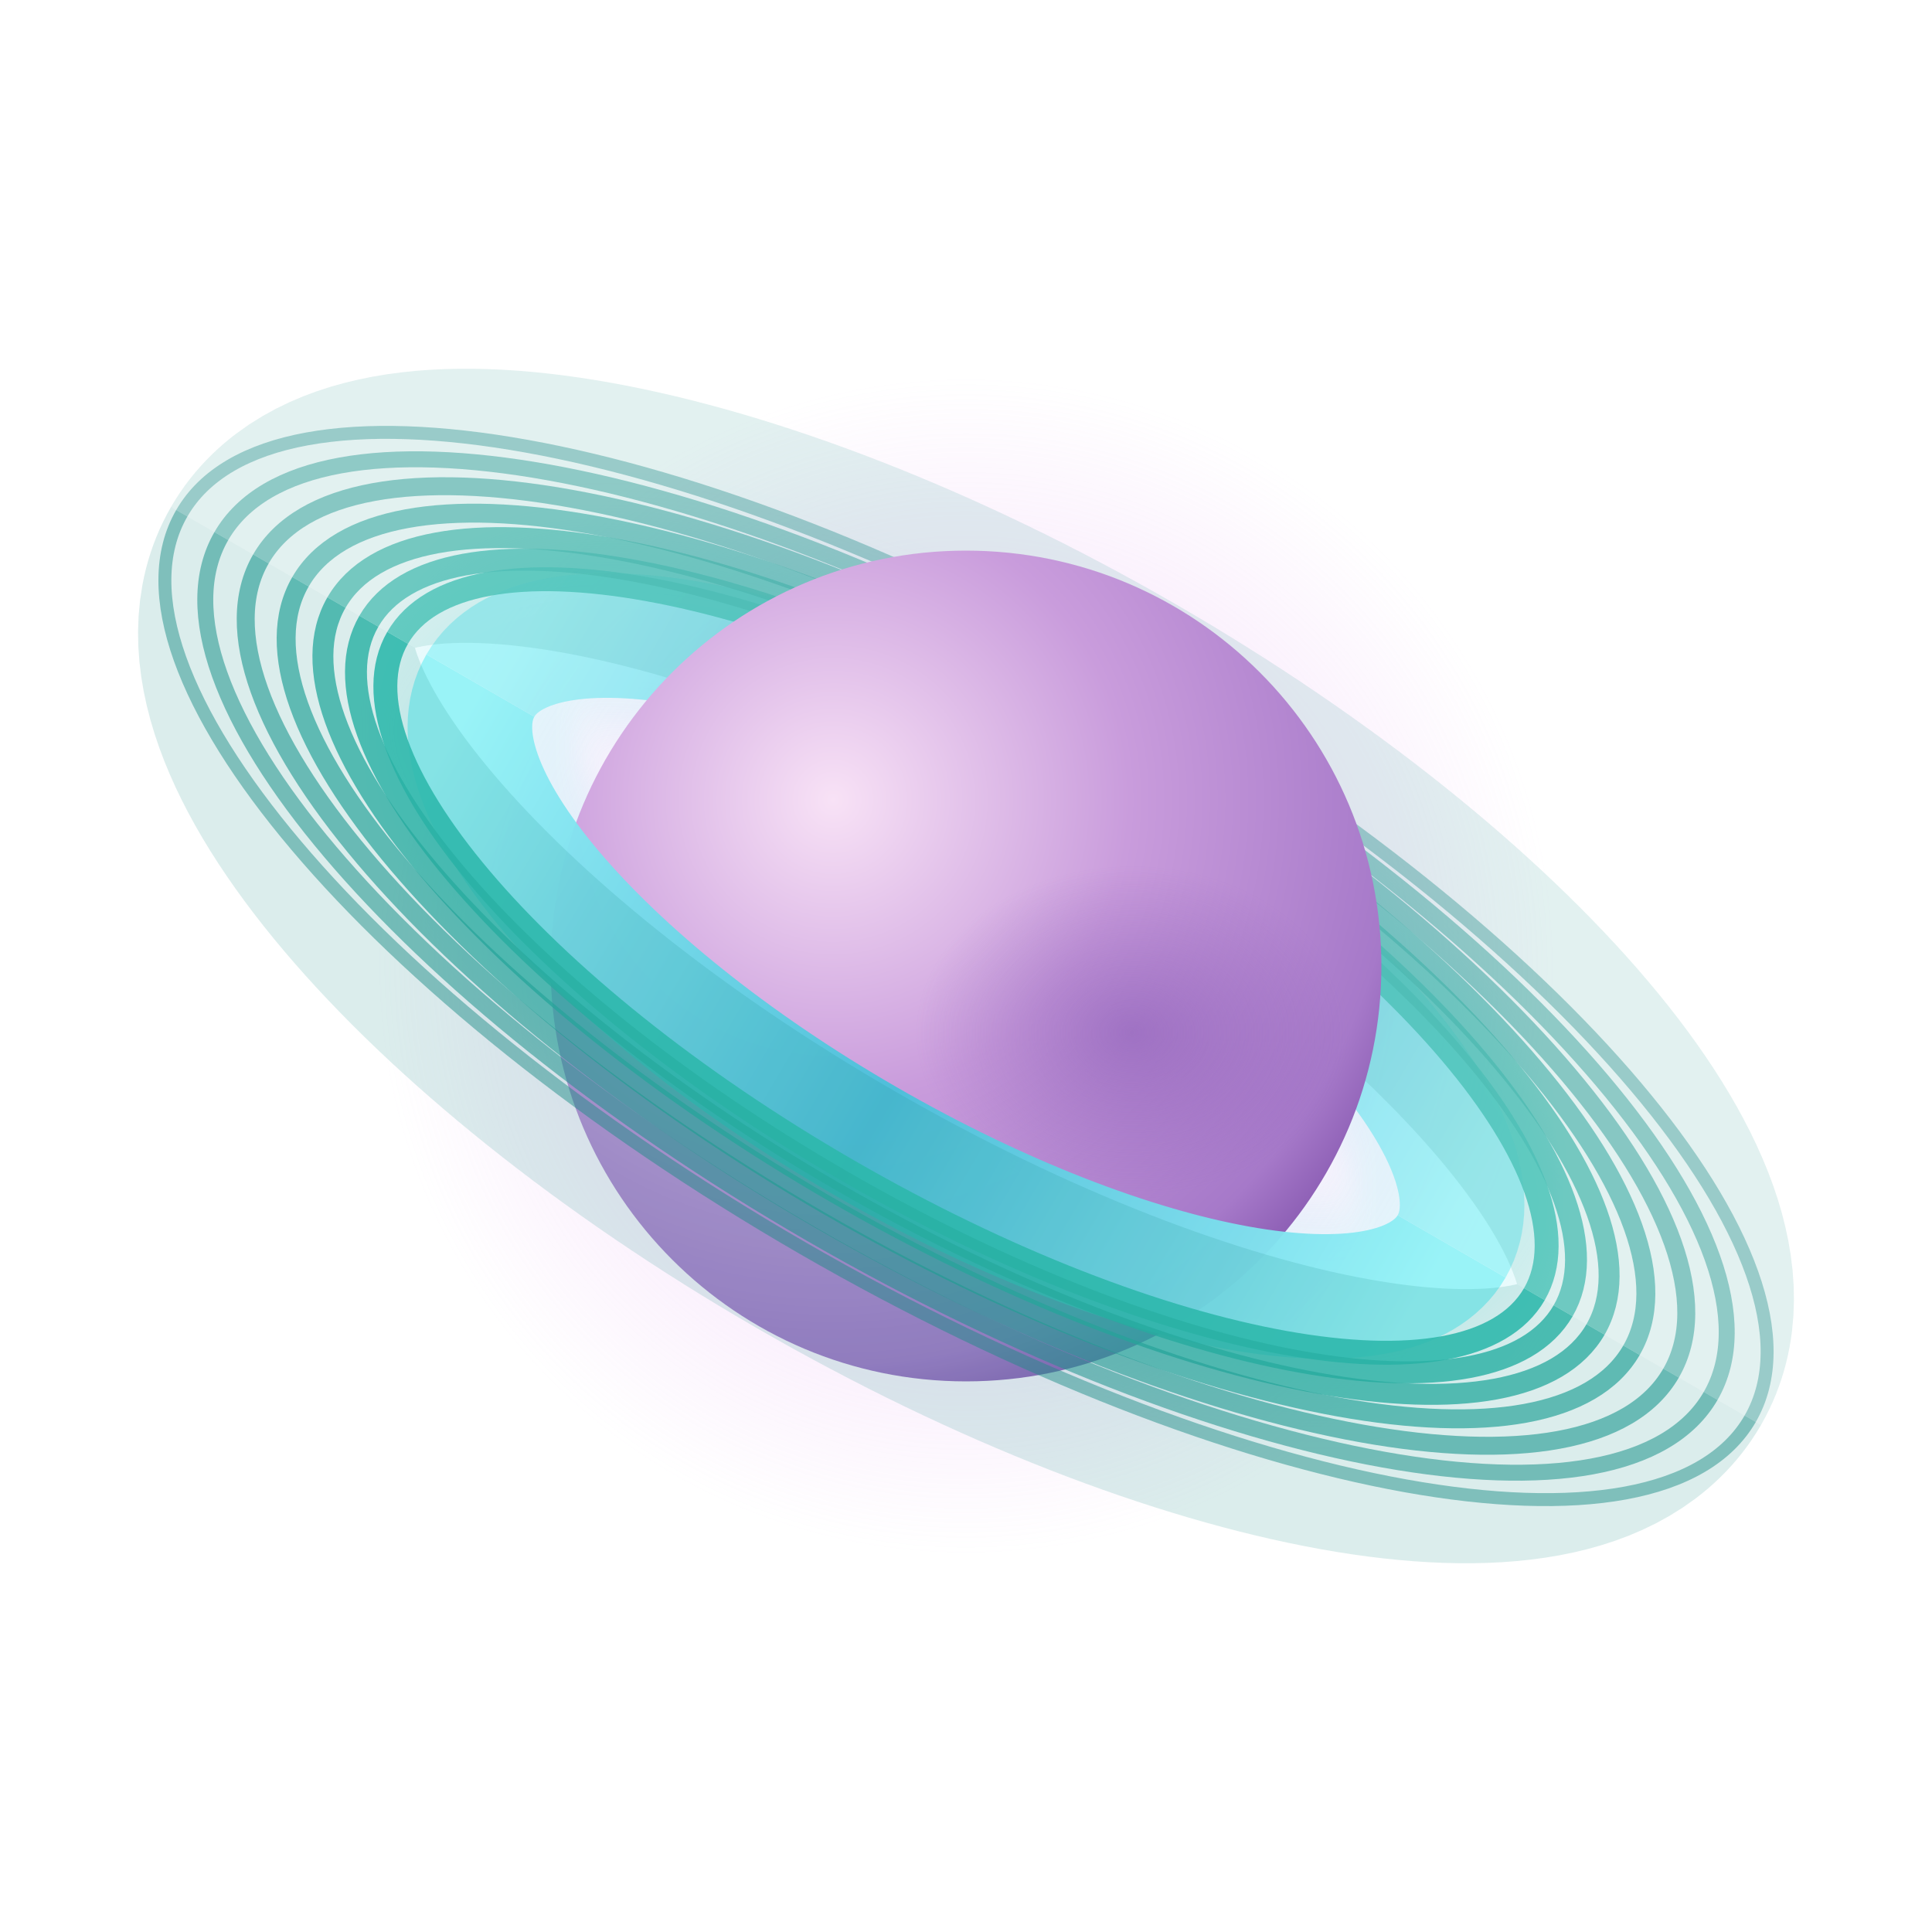
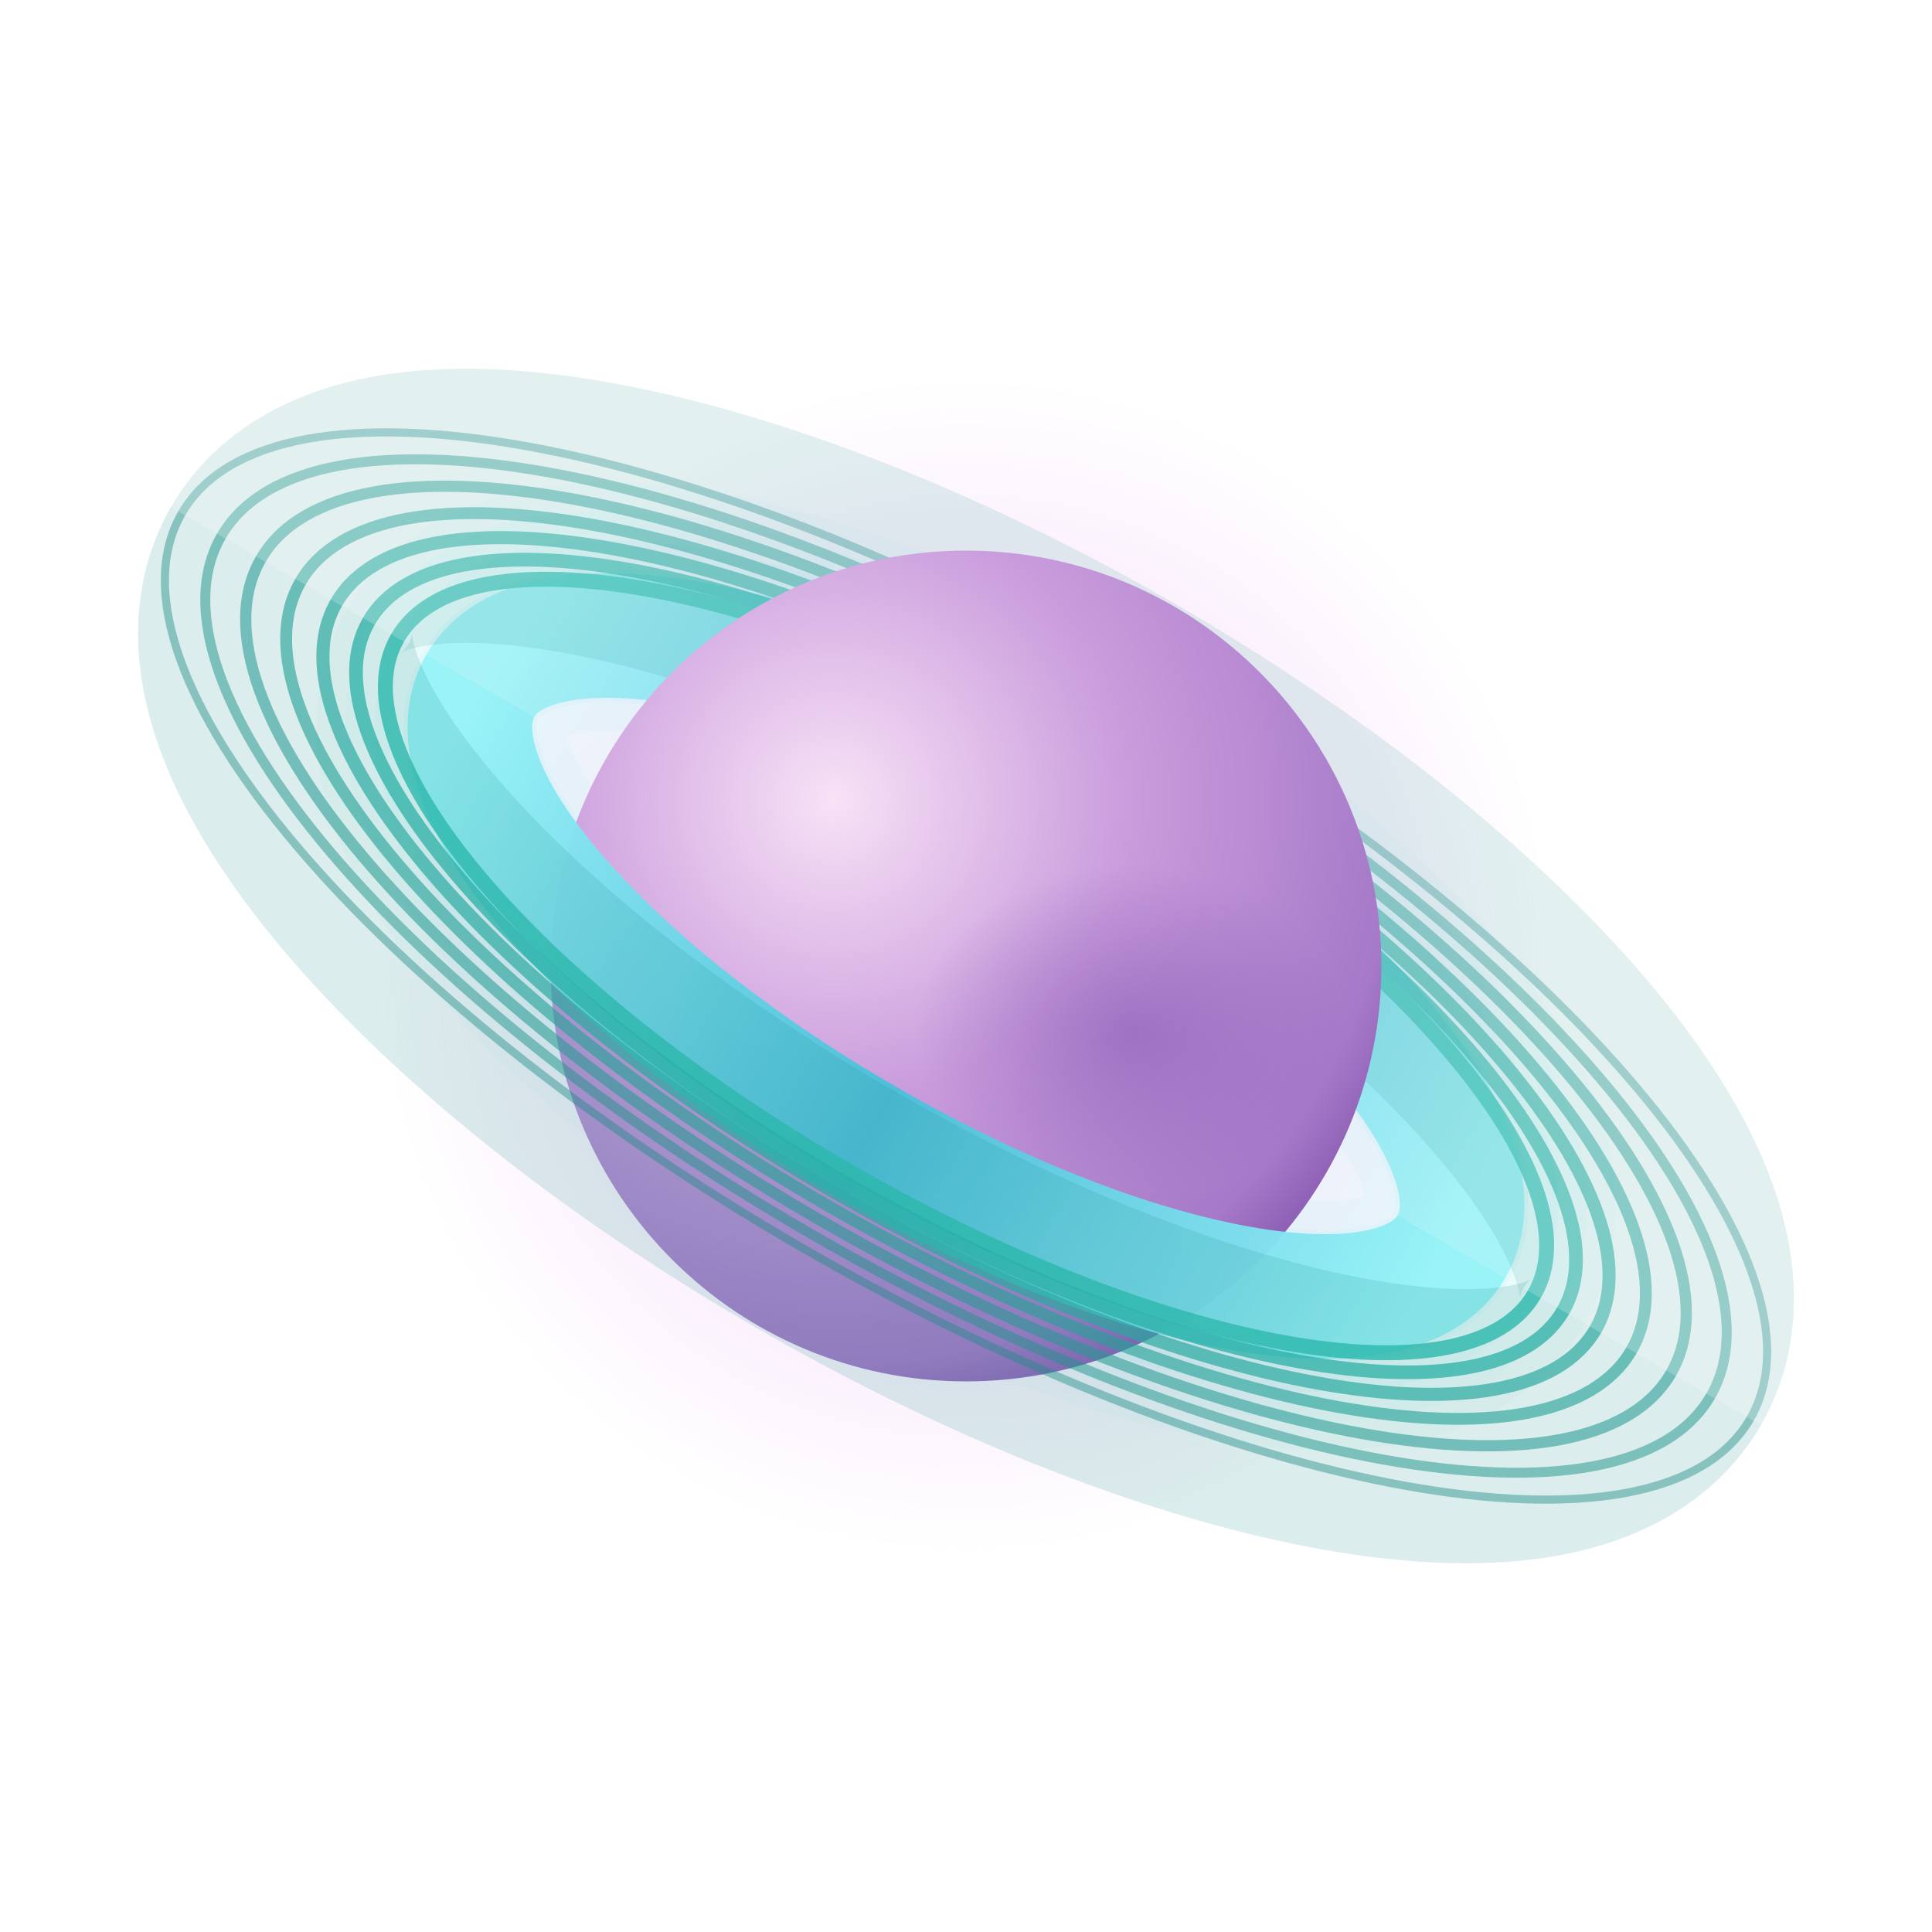
<svg xmlns="http://www.w3.org/2000/svg" viewBox="0 0 512 512" width="512" height="512">
  <defs>
    <radialGradient id="sphere" cx="0.34" cy="0.30" r="0.85">
      <stop offset="0" stop-color="#f8e2f6" />
      <stop offset="0.42" stop-color="#c99cdc" />
      <stop offset="0.80" stop-color="#a679c9" />
      <stop offset="1" stop-color="#6e3f9c" />
    </radialGradient>
    <radialGradient id="blotch" cx="0.5" cy="0.5" r="0.5">
      <stop offset="0" stop-color="#8658b4" stop-opacity="0.55" />
      <stop offset="1" stop-color="#8658b4" stop-opacity="0" />
    </radialGradient>
    <linearGradient id="band" x1="0" y1="0" x2="1" y2="0">
      <stop offset="0" stop-color="#96f2f7" />
      <stop offset="0.5" stop-color="#4ac0da" />
      <stop offset="1" stop-color="#96f2f7" />
    </linearGradient>
    <radialGradient id="halo" cx="0.5" cy="0.5" r="0.5">
      <stop offset="0.62" stop-color="#e29ef0" stop-opacity="0.18" />
      <stop offset="1" stop-color="#e29ef0" stop-opacity="0" />
    </radialGradient>
-     <clipPath id="far">
-       <rect x="-1024" y="-1024" width="2048" height="1024" transform="rotate(30.0)" />
-     </clipPath>
-     <clipPath id="near">
-       <rect x="-1024" y="0" width="2048" height="1024" transform="rotate(30.0)" />
-     </clipPath>
-     <filter id="soft" x="-20%" y="-20%" width="140%" height="140%">
-       <feGaussianBlur stdDeviation="6.60" />
-     </filter>
  </defs>
  <g transform="translate(256.00 256.00)">
    <circle r="156.31" fill="url(#halo)" />
-     <g transform="rotate(30.0)" opacity="0.16" filter="url(#soft)">
-       <ellipse rx="148.61" ry="53.50" fill="none" stroke="#62e2ec" stroke-width="50.64" />
+     <g transform="rotate(30.0)">
+       <ellipse rx="148.61" ry="53.50" fill="none" stroke="#62e2ec" stroke-width="81.46" opacity="0.04" />
+       <ellipse rx="148.61" ry="53.50" fill="none" stroke="#62e2ec" stroke-width="66.05" opacity="0.05" />
+       <ellipse rx="148.61" ry="53.50" fill="none" stroke="#62e2ec" stroke-width="50.64" opacity="0.06" />
+       <ellipse rx="148.61" ry="53.50" fill="none" stroke="#62e2ec" stroke-width="35.23" opacity="0.07" />
    </g>
-     <g clip-path="url(#far)">
-       <g transform="rotate(30.0)" opacity="0.80">
-         <ellipse rx="148.61" ry="53.50" fill="none" stroke="url(#band)" stroke-width="33.02" opacity="0.96" />
-         <ellipse rx="206.95" ry="74.50" fill="none" stroke="#1c8c86" stroke-width="72.65" opacity="0.16" />
-         <ellipse rx="173.93" ry="62.61" fill="none" stroke="#2cb8ab" stroke-width="6.34" opacity="0.88" />
-         <ellipse rx="182.73" ry="65.78" fill="none" stroke="#29b0a4" stroke-width="5.81" opacity="0.81" />
-         <ellipse rx="192.64" ry="69.35" fill="none" stroke="#26a99e" stroke-width="5.55" opacity="0.75" />
-         <ellipse rx="203.65" ry="73.31" fill="none" stroke="#24a298" stroke-width="5.02" opacity="0.68" />
-         <ellipse rx="215.76" ry="77.67" fill="none" stroke="#219a92" stroke-width="4.76" opacity="0.61" />
-         <ellipse rx="227.87" ry="82.03" fill="none" stroke="#1e938c" stroke-width="4.23" opacity="0.55" />
-         <ellipse rx="239.97" ry="86.39" fill="none" stroke="#1c8c86" stroke-width="3.43" opacity="0.48" />
-       </g>
+     <g transform="rotate(30.0)" opacity="0.80">
+       <path d="M -148.61 0 A 148.61 53.50 0 0 1 148.61 0" fill="none" stroke="url(#band)" stroke-width="33.02" opacity="0.96" />
+       <path d="M -206.95 0 A 206.95 74.50 0 0 1 206.95 0" fill="none" stroke="#1c8c86" stroke-width="72.65" opacity="0.16" />
+       <path d="M -173.93 0 A 173.93 62.61 0 0 1 173.93 0" fill="none" stroke="#2cb8ab" stroke-width="3.96" opacity="0.80" />
+       <path d="M -182.73 0 A 182.73 65.78 0 0 1 182.73 0" fill="none" stroke="#29b0a4" stroke-width="3.63" opacity="0.74" />
+       <path d="M -192.64 0 A 192.64 69.35 0 0 1 192.64 0" fill="none" stroke="#26a99e" stroke-width="3.47" opacity="0.68" />
+       <path d="M -203.65 0 A 203.65 73.31 0 0 1 203.65 0" fill="none" stroke="#24a298" stroke-width="3.14" opacity="0.62" />
+       <path d="M -215.76 0 A 215.76 77.67 0 0 1 215.76 0" fill="none" stroke="#219a92" stroke-width="2.97" opacity="0.56" />
+       <path d="M -227.87 0 A 227.87 82.03 0 0 1 227.87 0" fill="none" stroke="#1e938c" stroke-width="2.64" opacity="0.50" />
+       <path d="M -239.97 0 A 239.97 86.39 0 0 1 239.97 0" fill="none" stroke="#1c8c86" stroke-width="2.15" opacity="0.44" />
    </g>
    <circle r="110.08" fill="url(#sphere)" />
    <ellipse cx="44.03" cy="17.61" rx="57.24" ry="44.03" fill="url(#blotch)" />
-     <g clip-path="url(#near)">
-       <g transform="rotate(30.0)">
-         <ellipse rx="148.61" ry="53.50" fill="none" stroke="url(#band)" stroke-width="33.02" opacity="0.96" />
-         <ellipse rx="206.95" ry="74.50" fill="none" stroke="#1c8c86" stroke-width="72.65" opacity="0.16" />
-         <ellipse rx="173.93" ry="62.61" fill="none" stroke="#2cb8ab" stroke-width="6.34" opacity="0.88" />
-         <ellipse rx="182.73" ry="65.78" fill="none" stroke="#29b0a4" stroke-width="5.81" opacity="0.81" />
-         <ellipse rx="192.64" ry="69.35" fill="none" stroke="#26a99e" stroke-width="5.55" opacity="0.75" />
-         <ellipse rx="203.65" ry="73.31" fill="none" stroke="#24a298" stroke-width="5.02" opacity="0.68" />
-         <ellipse rx="215.76" ry="77.67" fill="none" stroke="#219a92" stroke-width="4.76" opacity="0.61" />
-         <ellipse rx="227.87" ry="82.03" fill="none" stroke="#1e938c" stroke-width="4.23" opacity="0.55" />
-         <ellipse rx="239.97" ry="86.39" fill="none" stroke="#1c8c86" stroke-width="3.43" opacity="0.48" />
-       </g>
+     <g transform="rotate(30.0)">
+       <path d="M -148.61 0 A 148.61 53.50 0 0 0 148.61 0" fill="none" stroke="url(#band)" stroke-width="33.02" opacity="0.96" />
+       <path d="M -206.95 0 A 206.95 74.50 0 0 0 206.95 0" fill="none" stroke="#1c8c86" stroke-width="72.65" opacity="0.16" />
+       <path d="M -173.93 0 A 173.93 62.61 0 0 0 173.93 0" fill="none" stroke="#2cb8ab" stroke-width="3.96" opacity="0.80" />
+       <path d="M -182.73 0 A 182.73 65.78 0 0 0 182.73 0" fill="none" stroke="#29b0a4" stroke-width="3.63" opacity="0.74" />
+       <path d="M -192.64 0 A 192.64 69.35 0 0 0 192.64 0" fill="none" stroke="#26a99e" stroke-width="3.47" opacity="0.68" />
+       <path d="M -203.65 0 A 203.65 73.31 0 0 0 203.65 0" fill="none" stroke="#24a298" stroke-width="3.14" opacity="0.62" />
+       <path d="M -215.76 0 A 215.76 77.67 0 0 0 215.76 0" fill="none" stroke="#219a92" stroke-width="2.97" opacity="0.56" />
+       <path d="M -227.87 0 A 227.87 82.03 0 0 0 227.87 0" fill="none" stroke="#1e938c" stroke-width="2.64" opacity="0.50" />
+       <path d="M -239.97 0 A 239.97 86.39 0 0 0 239.97 0" fill="none" stroke="#1c8c86" stroke-width="2.15" opacity="0.44" />
    </g>
  </g>
</svg>
